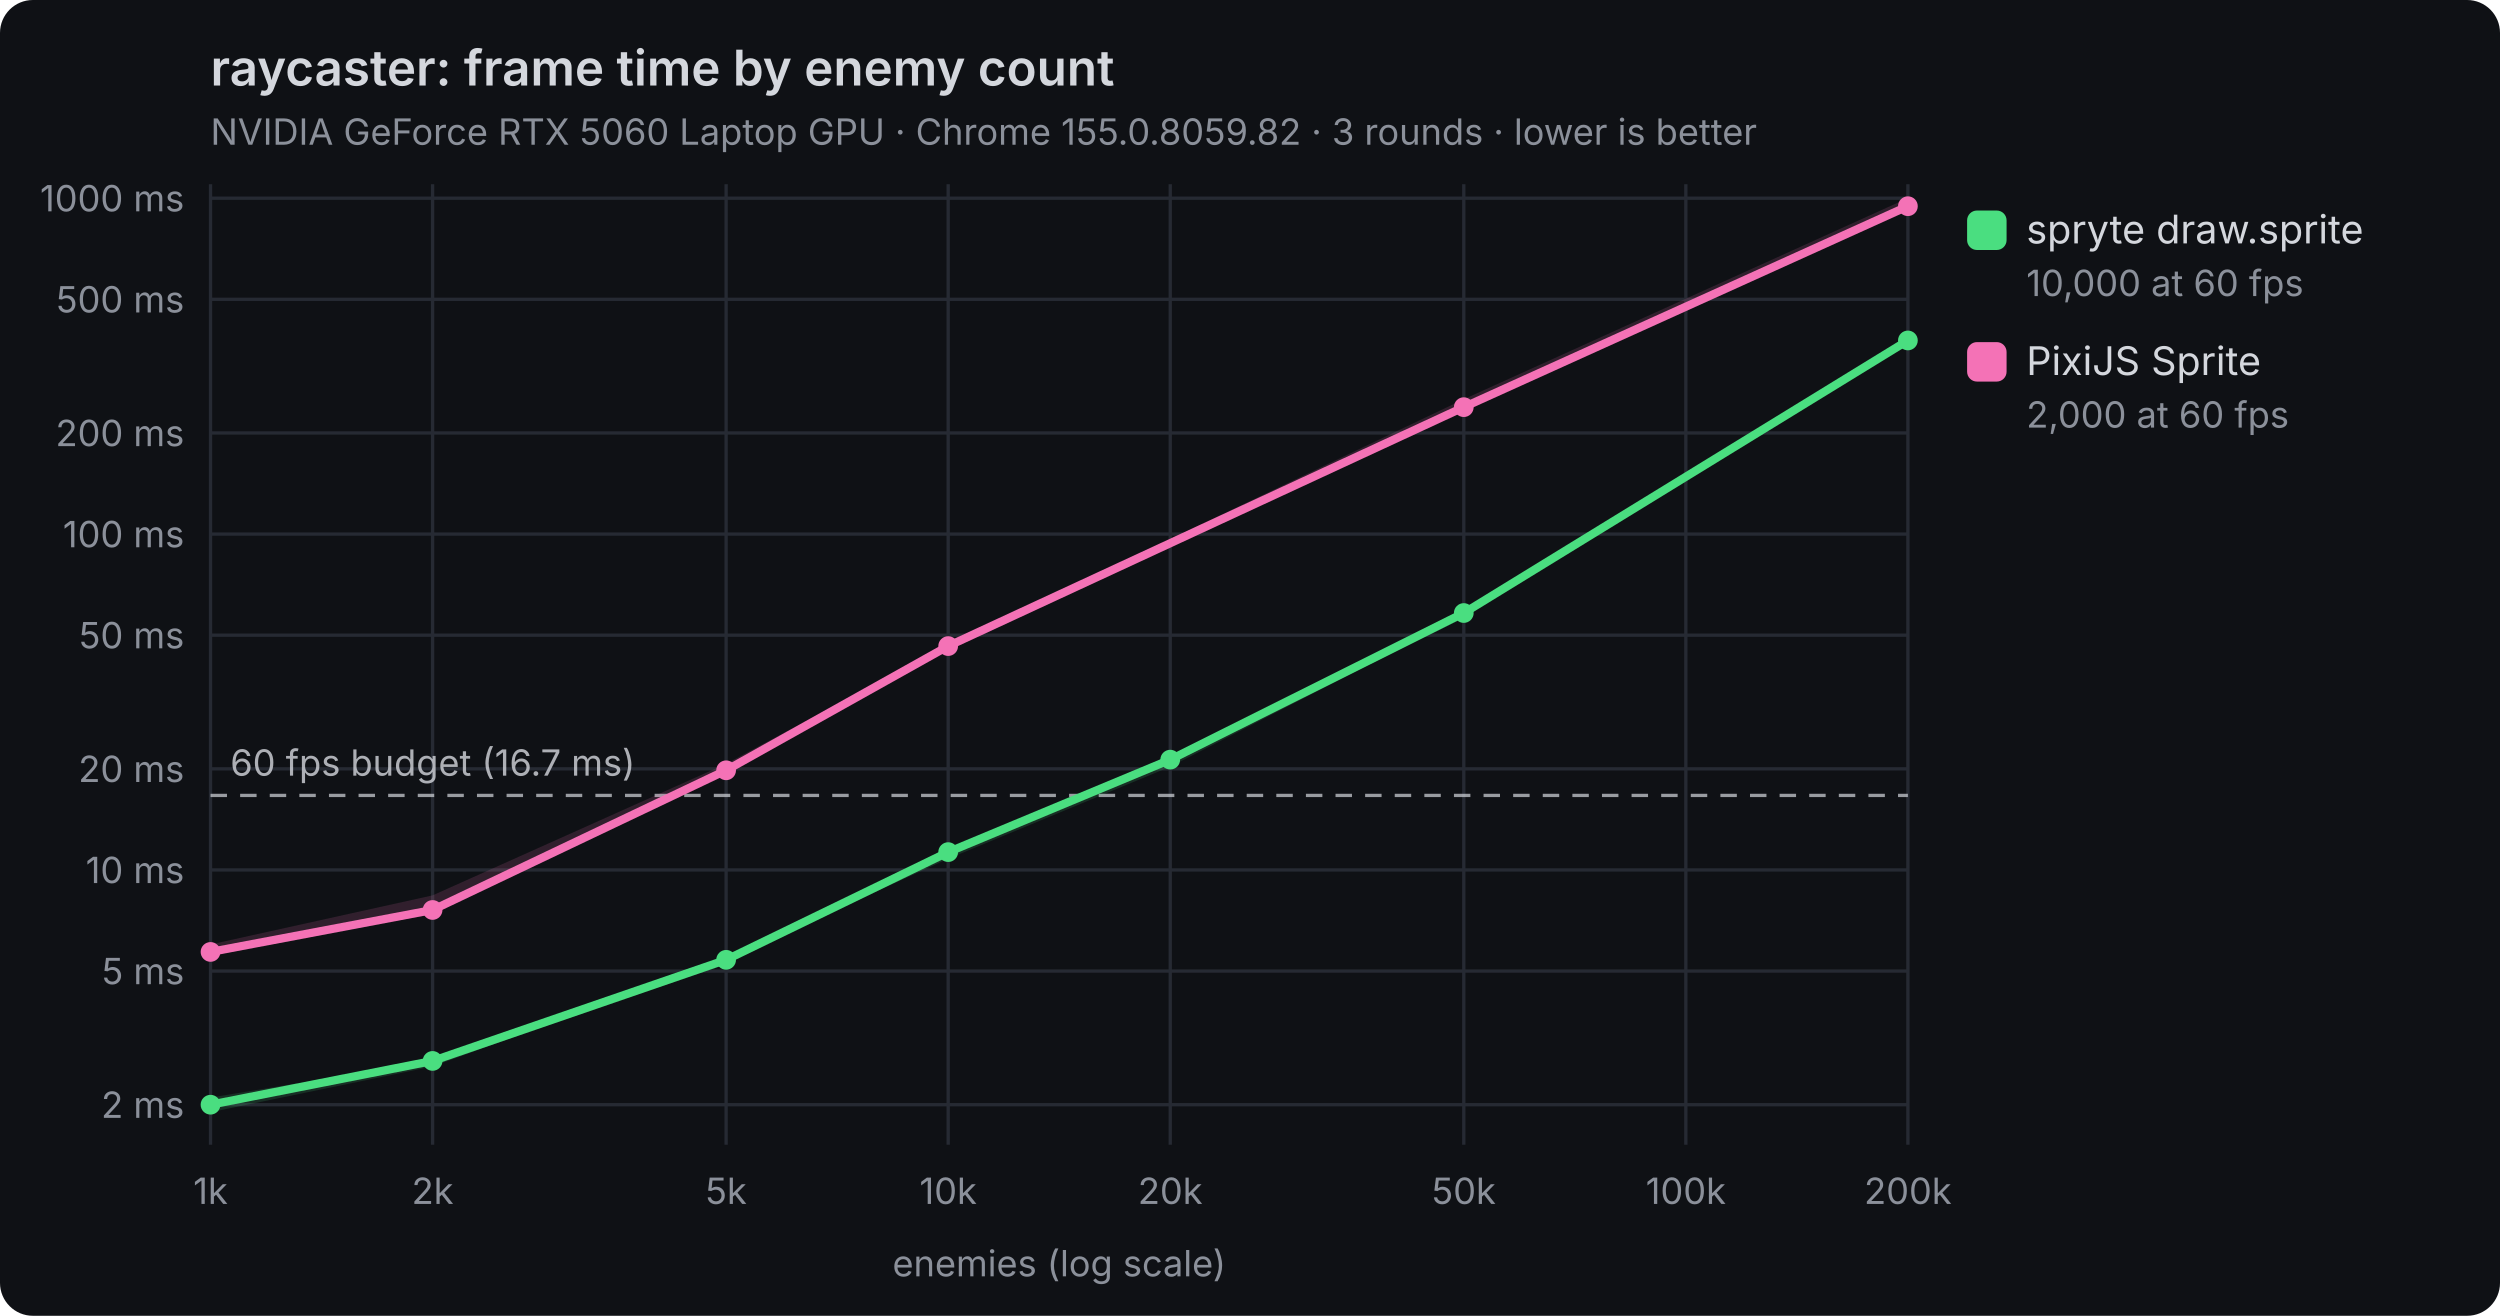
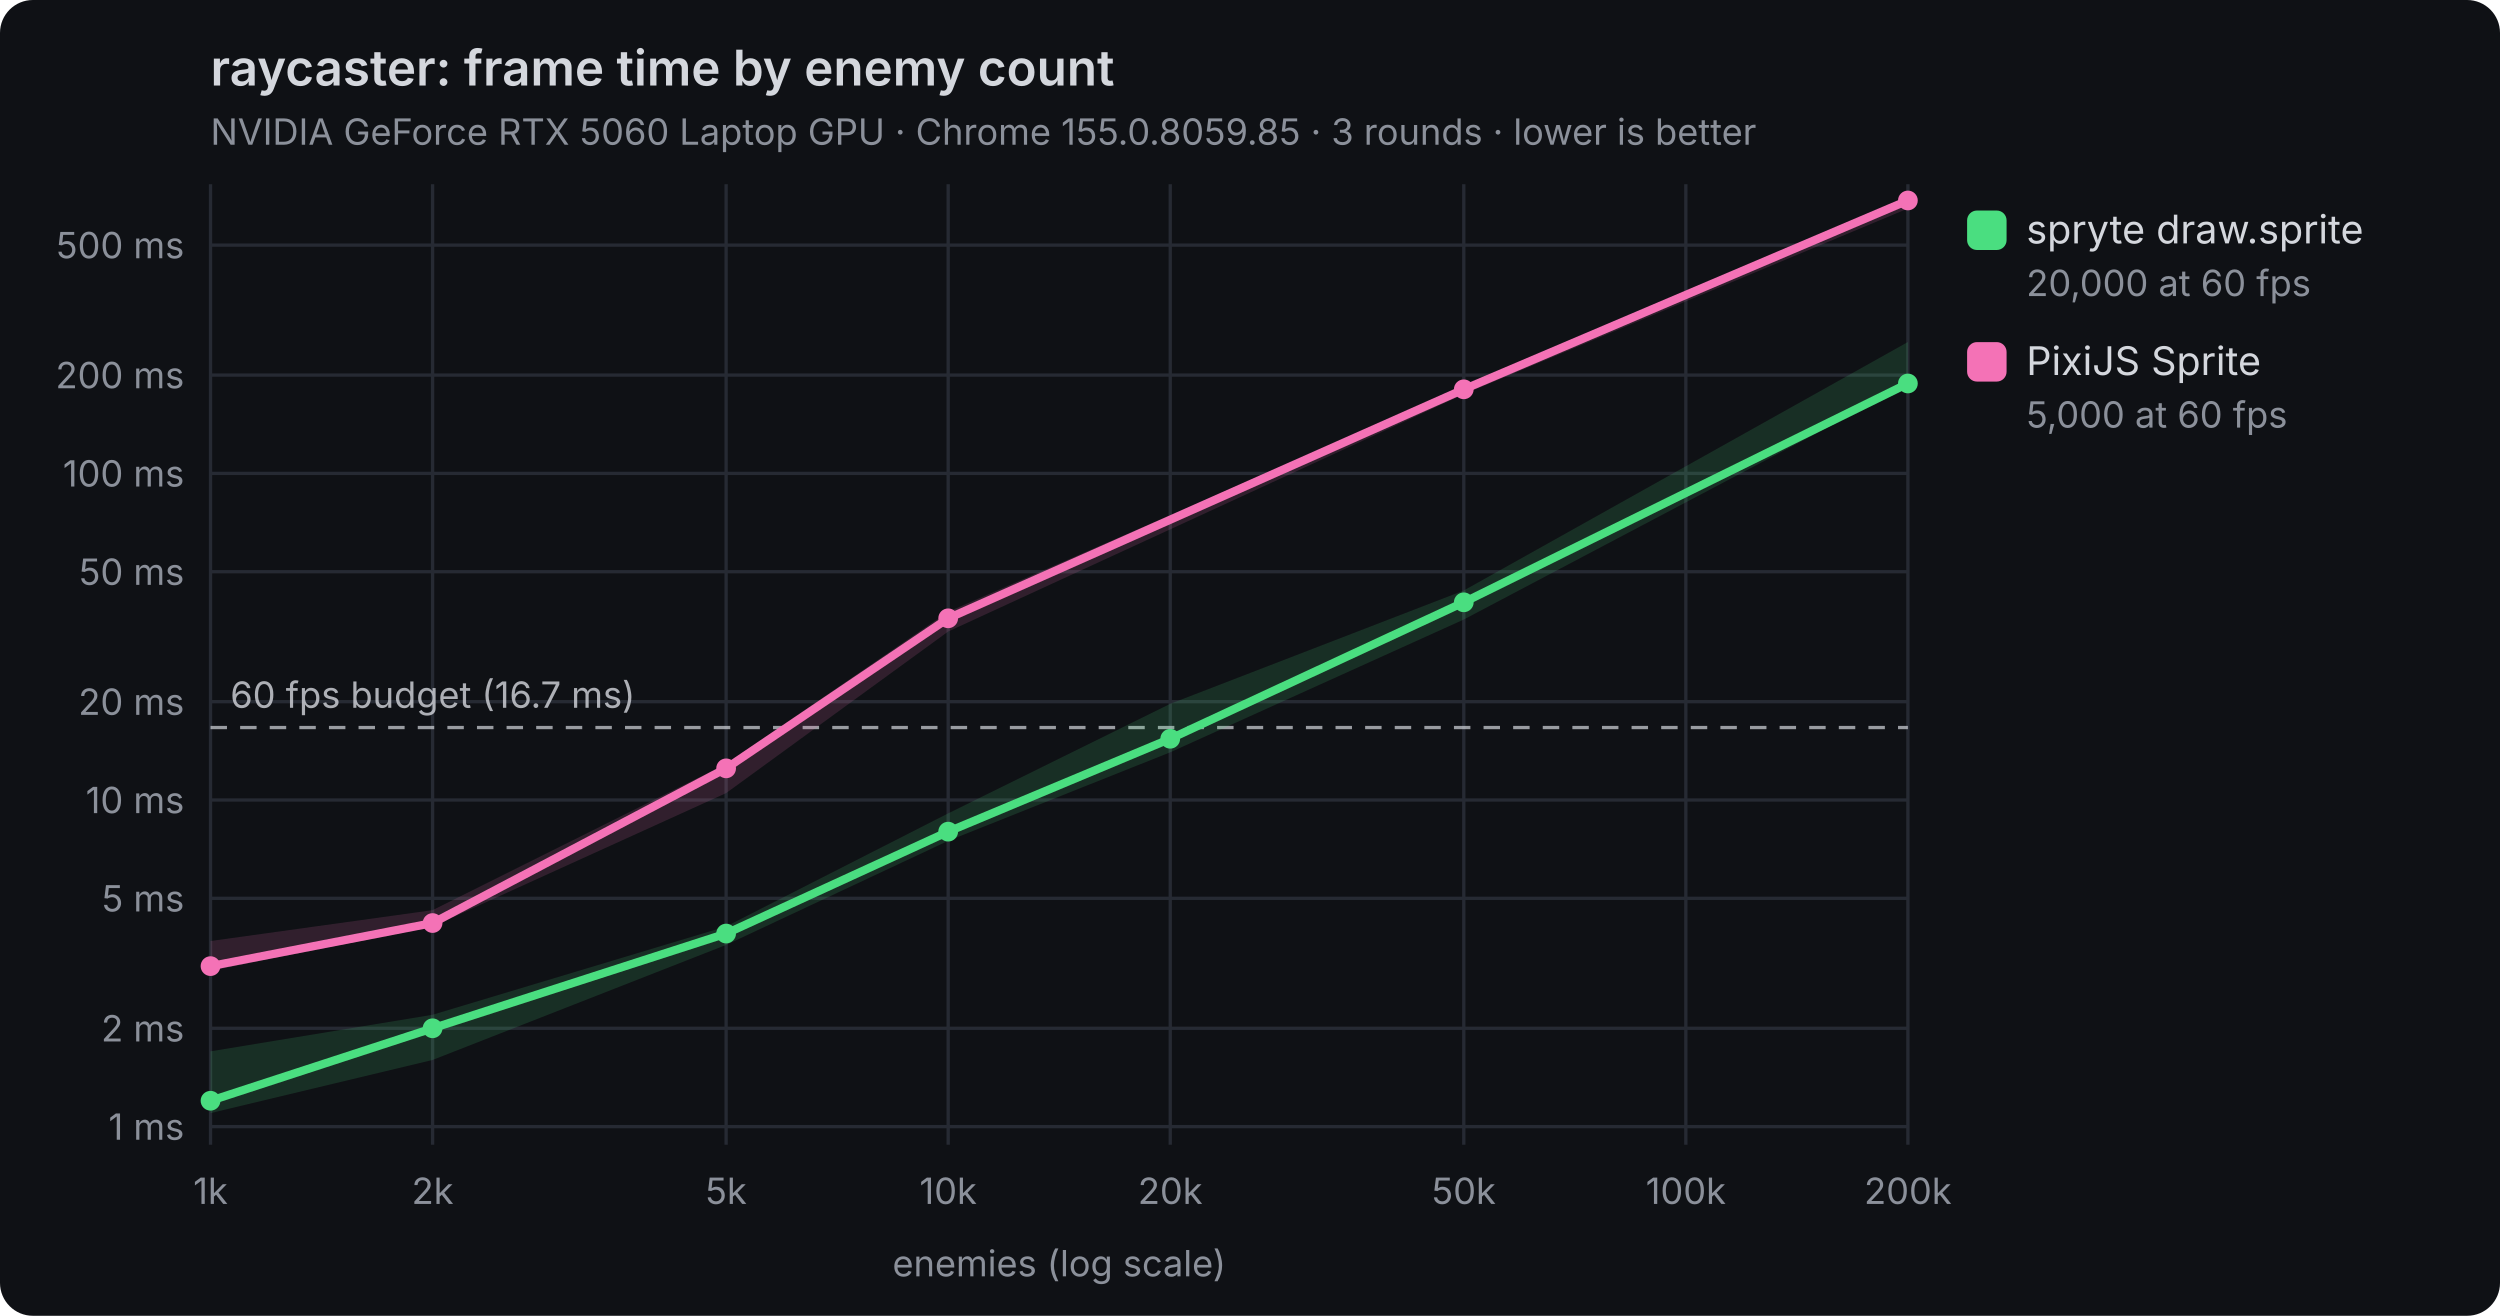
<svg xmlns="http://www.w3.org/2000/svg" viewBox="0 0 760 400" width="760" height="400" font-family="ui-sans-serif, system-ui, -apple-system, Segoe UI, sans-serif" role="img" aria-label="raycaster: frame time by count">
  <rect width="760" height="400" rx="10" fill="#0f1115" />
  <text x="64" y="26" fill="#d4d7dd" font-size="15" font-weight="600">raycaster: frame time by enemy count</text>
-   <text x="64" y="44" fill="#8b909a" font-size="11">NVIDIA GeForce RTX 5060 Laptop GPU · Chrome 155.0.8059.82 · 3 rounds · lower is better</text>
-   <line x1="64" x2="580" y1="335.831" y2="335.831" stroke="#262a33" />
-   <text x="56" y="339.831" fill="#8b909a" font-size="11" text-anchor="end">2 ms</text>
-   <line x1="64" x2="580" y1="295.199" y2="295.199" stroke="#262a33" />
-   <text x="56" y="299.199" fill="#8b909a" font-size="11" text-anchor="end">5 ms</text>
-   <line x1="64" x2="580" y1="264.462" y2="264.462" stroke="#262a33" />
-   <text x="56" y="268.462" fill="#8b909a" font-size="11" text-anchor="end">10 ms</text>
-   <line x1="64" x2="580" y1="233.726" y2="233.726" stroke="#262a33" />
-   <text x="56" y="237.726" fill="#8b909a" font-size="11" text-anchor="end">20 ms</text>
-   <line x1="64" x2="580" y1="193.094" y2="193.094" stroke="#262a33" />
-   <text x="56" y="197.094" fill="#8b909a" font-size="11" text-anchor="end">50 ms</text>
-   <line x1="64" x2="580" y1="162.358" y2="162.358" stroke="#262a33" />
-   <text x="56" y="166.358" fill="#8b909a" font-size="11" text-anchor="end">100 ms</text>
-   <line x1="64" x2="580" y1="131.621" y2="131.621" stroke="#262a33" />
-   <text x="56" y="135.621" fill="#8b909a" font-size="11" text-anchor="end">200 ms</text>
-   <line x1="64" x2="580" y1="90.99" y2="90.99" stroke="#262a33" />
-   <text x="56" y="94.99" fill="#8b909a" font-size="11" text-anchor="end">500 ms</text>
-   <line x1="64" x2="580" y1="60.253" y2="60.253" stroke="#262a33" />
-   <text x="56" y="64.253" fill="#8b909a" font-size="11" text-anchor="end">1000 ms</text>
+   <text x="64" y="44" fill="#8b909a" font-size="11">NVIDIA GeForce RTX 5060 Laptop GPU · Chrome 155.0.8059.85 · 3 rounds · lower is better</text>
+   <line x1="64" x2="580" y1="342.488" y2="342.488" stroke="#262a33" />
+   <text x="56" y="346.488" fill="#8b909a" font-size="11" text-anchor="end">1 ms</text>
+   <line x1="64" x2="580" y1="312.599" y2="312.599" stroke="#262a33" />
+   <text x="56" y="316.599" fill="#8b909a" font-size="11" text-anchor="end">2 ms</text>
+   <line x1="64" x2="580" y1="273.089" y2="273.089" stroke="#262a33" />
+   <text x="56" y="277.089" fill="#8b909a" font-size="11" text-anchor="end">5 ms</text>
+   <line x1="64" x2="580" y1="243.2" y2="243.2" stroke="#262a33" />
+   <text x="56" y="247.2" fill="#8b909a" font-size="11" text-anchor="end">10 ms</text>
+   <line x1="64" x2="580" y1="213.312" y2="213.312" stroke="#262a33" />
+   <text x="56" y="217.312" fill="#8b909a" font-size="11" text-anchor="end">20 ms</text>
+   <line x1="64" x2="580" y1="173.801" y2="173.801" stroke="#262a33" />
+   <text x="56" y="177.801" fill="#8b909a" font-size="11" text-anchor="end">50 ms</text>
+   <line x1="64" x2="580" y1="143.913" y2="143.913" stroke="#262a33" />
+   <text x="56" y="147.913" fill="#8b909a" font-size="11" text-anchor="end">100 ms</text>
+   <line x1="64" x2="580" y1="114.024" y2="114.024" stroke="#262a33" />
+   <text x="56" y="118.024" fill="#8b909a" font-size="11" text-anchor="end">200 ms</text>
+   <line x1="64" x2="580" y1="74.514" y2="74.514" stroke="#262a33" />
+   <text x="56" y="78.514" fill="#8b909a" font-size="11" text-anchor="end">500 ms</text>
  <line x1="64" x2="64" y1="56" y2="348" stroke="#262a33" />
  <text x="64" y="366" fill="#8b909a" font-size="11" text-anchor="middle">1k</text>
  <line x1="131.505" x2="131.505" y1="56" y2="348" stroke="#262a33" />
  <text x="131.505" y="366" fill="#8b909a" font-size="11" text-anchor="middle">2k</text>
  <line x1="220.742" x2="220.742" y1="56" y2="348" stroke="#262a33" />
  <text x="220.742" y="366" fill="#8b909a" font-size="11" text-anchor="middle">5k</text>
  <line x1="288.247" x2="288.247" y1="56" y2="348" stroke="#262a33" />
  <text x="288.247" y="366" fill="#8b909a" font-size="11" text-anchor="middle">10k</text>
  <line x1="355.753" x2="355.753" y1="56" y2="348" stroke="#262a33" />
  <text x="355.753" y="366" fill="#8b909a" font-size="11" text-anchor="middle">20k</text>
  <line x1="444.99" x2="444.99" y1="56" y2="348" stroke="#262a33" />
  <text x="444.99" y="366" fill="#8b909a" font-size="11" text-anchor="middle">50k</text>
  <line x1="512.495" x2="512.495" y1="56" y2="348" stroke="#262a33" />
  <text x="512.495" y="366" fill="#8b909a" font-size="11" text-anchor="middle">100k</text>
  <line x1="580" x2="580" y1="56" y2="348" stroke="#262a33" />
  <text x="580" y="366" fill="#8b909a" font-size="11" text-anchor="middle">200k</text>
  <text x="322" y="388" fill="#8b909a" font-size="11" text-anchor="middle">enemies (log scale)</text>
-   <line x1="64" x2="580" y1="241.811" y2="241.811" stroke="#d4d7dd" stroke-dasharray="5 4" opacity="0.7" />
-   <text x="70" y="235.811" fill="#d4d7dd" font-size="11" opacity="0.8">60 fps budget (16.7 ms)</text>
-   <polygon points="64,338.105 131.505,324.196 220.742,291.786 288.247,261.05 355.753,233.066 444.99,187.284 580,104.126 580,103.171 444.99,185.981 355.753,230.313 288.247,258.652 220.742,291.786 131.505,322.523 64,333.667" fill="#4ade80" opacity="0.15" />
-   <polyline points="64,335.831 131.505,322.523 220.742,291.786 288.247,259.043 355.753,230.933 444.99,186.36 580,103.499" fill="none" stroke="#4ade80" stroke-width="2.5" stroke-linejoin="round" />
-   <circle cx="64" cy="335.831" r="3" fill="#4ade80" />
-   <circle cx="131.505" cy="322.523" r="3" fill="#4ade80" />
-   <circle cx="220.742" cy="291.786" r="3" fill="#4ade80" />
-   <circle cx="288.247" cy="259.043" r="3" fill="#4ade80" />
-   <circle cx="355.753" cy="230.933" r="3" fill="#4ade80" />
-   <circle cx="444.99" cy="186.36" r="3" fill="#4ade80" />
-   <circle cx="580" cy="103.499" r="3" fill="#4ade80" />
-   <polygon points="64,289.389 131.505,277.814 220.742,235.076 288.247,197.668 444.99,124.716 580,63.096 580,60.226 444.99,121.373 288.247,196.027 220.742,232.2 131.505,272.194 64,287.114" fill="#f472b6" opacity="0.15" />
-   <polyline points="64,289.389 131.505,276.632 220.742,234.171 288.247,196.408 444.99,123.777 580,62.686" fill="none" stroke="#f472b6" stroke-width="2.5" stroke-linejoin="round" />
-   <circle cx="64" cy="289.389" r="3" fill="#f472b6" />
-   <circle cx="131.505" cy="276.632" r="3" fill="#f472b6" />
-   <circle cx="220.742" cy="234.171" r="3" fill="#f472b6" />
-   <circle cx="288.247" cy="196.408" r="3" fill="#f472b6" />
-   <circle cx="444.99" cy="123.777" r="3" fill="#f472b6" />
-   <circle cx="580" cy="62.686" r="3" fill="#f472b6" />
+   <line x1="64" x2="580" y1="221.173" y2="221.173" stroke="#d4d7dd" stroke-dasharray="5 4" opacity="0.7" />
+   <text x="70" y="215.173" fill="#d4d7dd" font-size="11" opacity="0.8">60 fps budget (16.7 ms)</text>
+   <polygon points="64,338.378 131.505,322.221 220.742,287.254 288.247,255.605 355.753,228.692 444.99,188.327 580,117.084 580,103.973 444.99,179.51 355.753,213.963 288.247,247.267 220.742,281.646 131.505,308.49 64,319.607" fill="#4ade80" opacity="0.15" />
+   <polyline points="64,334.626 131.505,312.599 220.742,283.802 288.247,252.822 355.753,224.582 444.99,183.101 580,116.578" fill="none" stroke="#4ade80" stroke-width="2.5" stroke-linejoin="round" />
+   <circle cx="64" cy="334.626" r="3" fill="#4ade80" />
+   <circle cx="131.505" cy="312.599" r="3" fill="#4ade80" />
+   <circle cx="220.742" cy="283.802" r="3" fill="#4ade80" />
+   <circle cx="288.247" cy="252.822" r="3" fill="#4ade80" />
+   <circle cx="355.753" cy="224.582" r="3" fill="#4ade80" />
+   <circle cx="444.99" cy="183.101" r="3" fill="#4ade80" />
+   <circle cx="580" cy="116.578" r="3" fill="#4ade80" />
+   <polygon points="64,295.116 131.505,281.646 220.742,241.096 288.247,191.98 444.99,119.831 580,63.38 580,60.11 444.99,117.76 288.247,185.977 220.742,232.22 131.505,276.684 64,286.072" fill="#f472b6" opacity="0.15" />
+   <polyline points="64,293.702 131.505,280.607 220.742,233.578 288.247,187.966 444.99,118.352 580,60.945" fill="none" stroke="#f472b6" stroke-width="2.5" stroke-linejoin="round" />
+   <circle cx="64" cy="293.702" r="3" fill="#f472b6" />
+   <circle cx="131.505" cy="280.607" r="3" fill="#f472b6" />
+   <circle cx="220.742" cy="233.578" r="3" fill="#f472b6" />
+   <circle cx="288.247" cy="187.966" r="3" fill="#f472b6" />
+   <circle cx="444.99" cy="118.352" r="3" fill="#f472b6" />
+   <circle cx="580" cy="60.945" r="3" fill="#f472b6" />
  <rect x="598" y="64" width="12" height="12" rx="3" fill="#4ade80" />
  <text x="616" y="74" fill="#d4d7dd" font-size="12">spryte draw.sprite</text>
-   <text x="616" y="90" fill="#8b909a" font-size="11">10,000 at 60 fps</text>
+   <text x="616" y="90" fill="#8b909a" font-size="11">20,000 at 60 fps</text>
  <rect x="598" y="104" width="12" height="12" rx="3" fill="#f472b6" />
  <text x="616" y="114" fill="#d4d7dd" font-size="12">PixiJS Sprite</text>
-   <text x="616" y="130" fill="#8b909a" font-size="11">2,000 at 60 fps</text>
+   <text x="616" y="130" fill="#8b909a" font-size="11">5,000 at 60 fps</text>
</svg>
